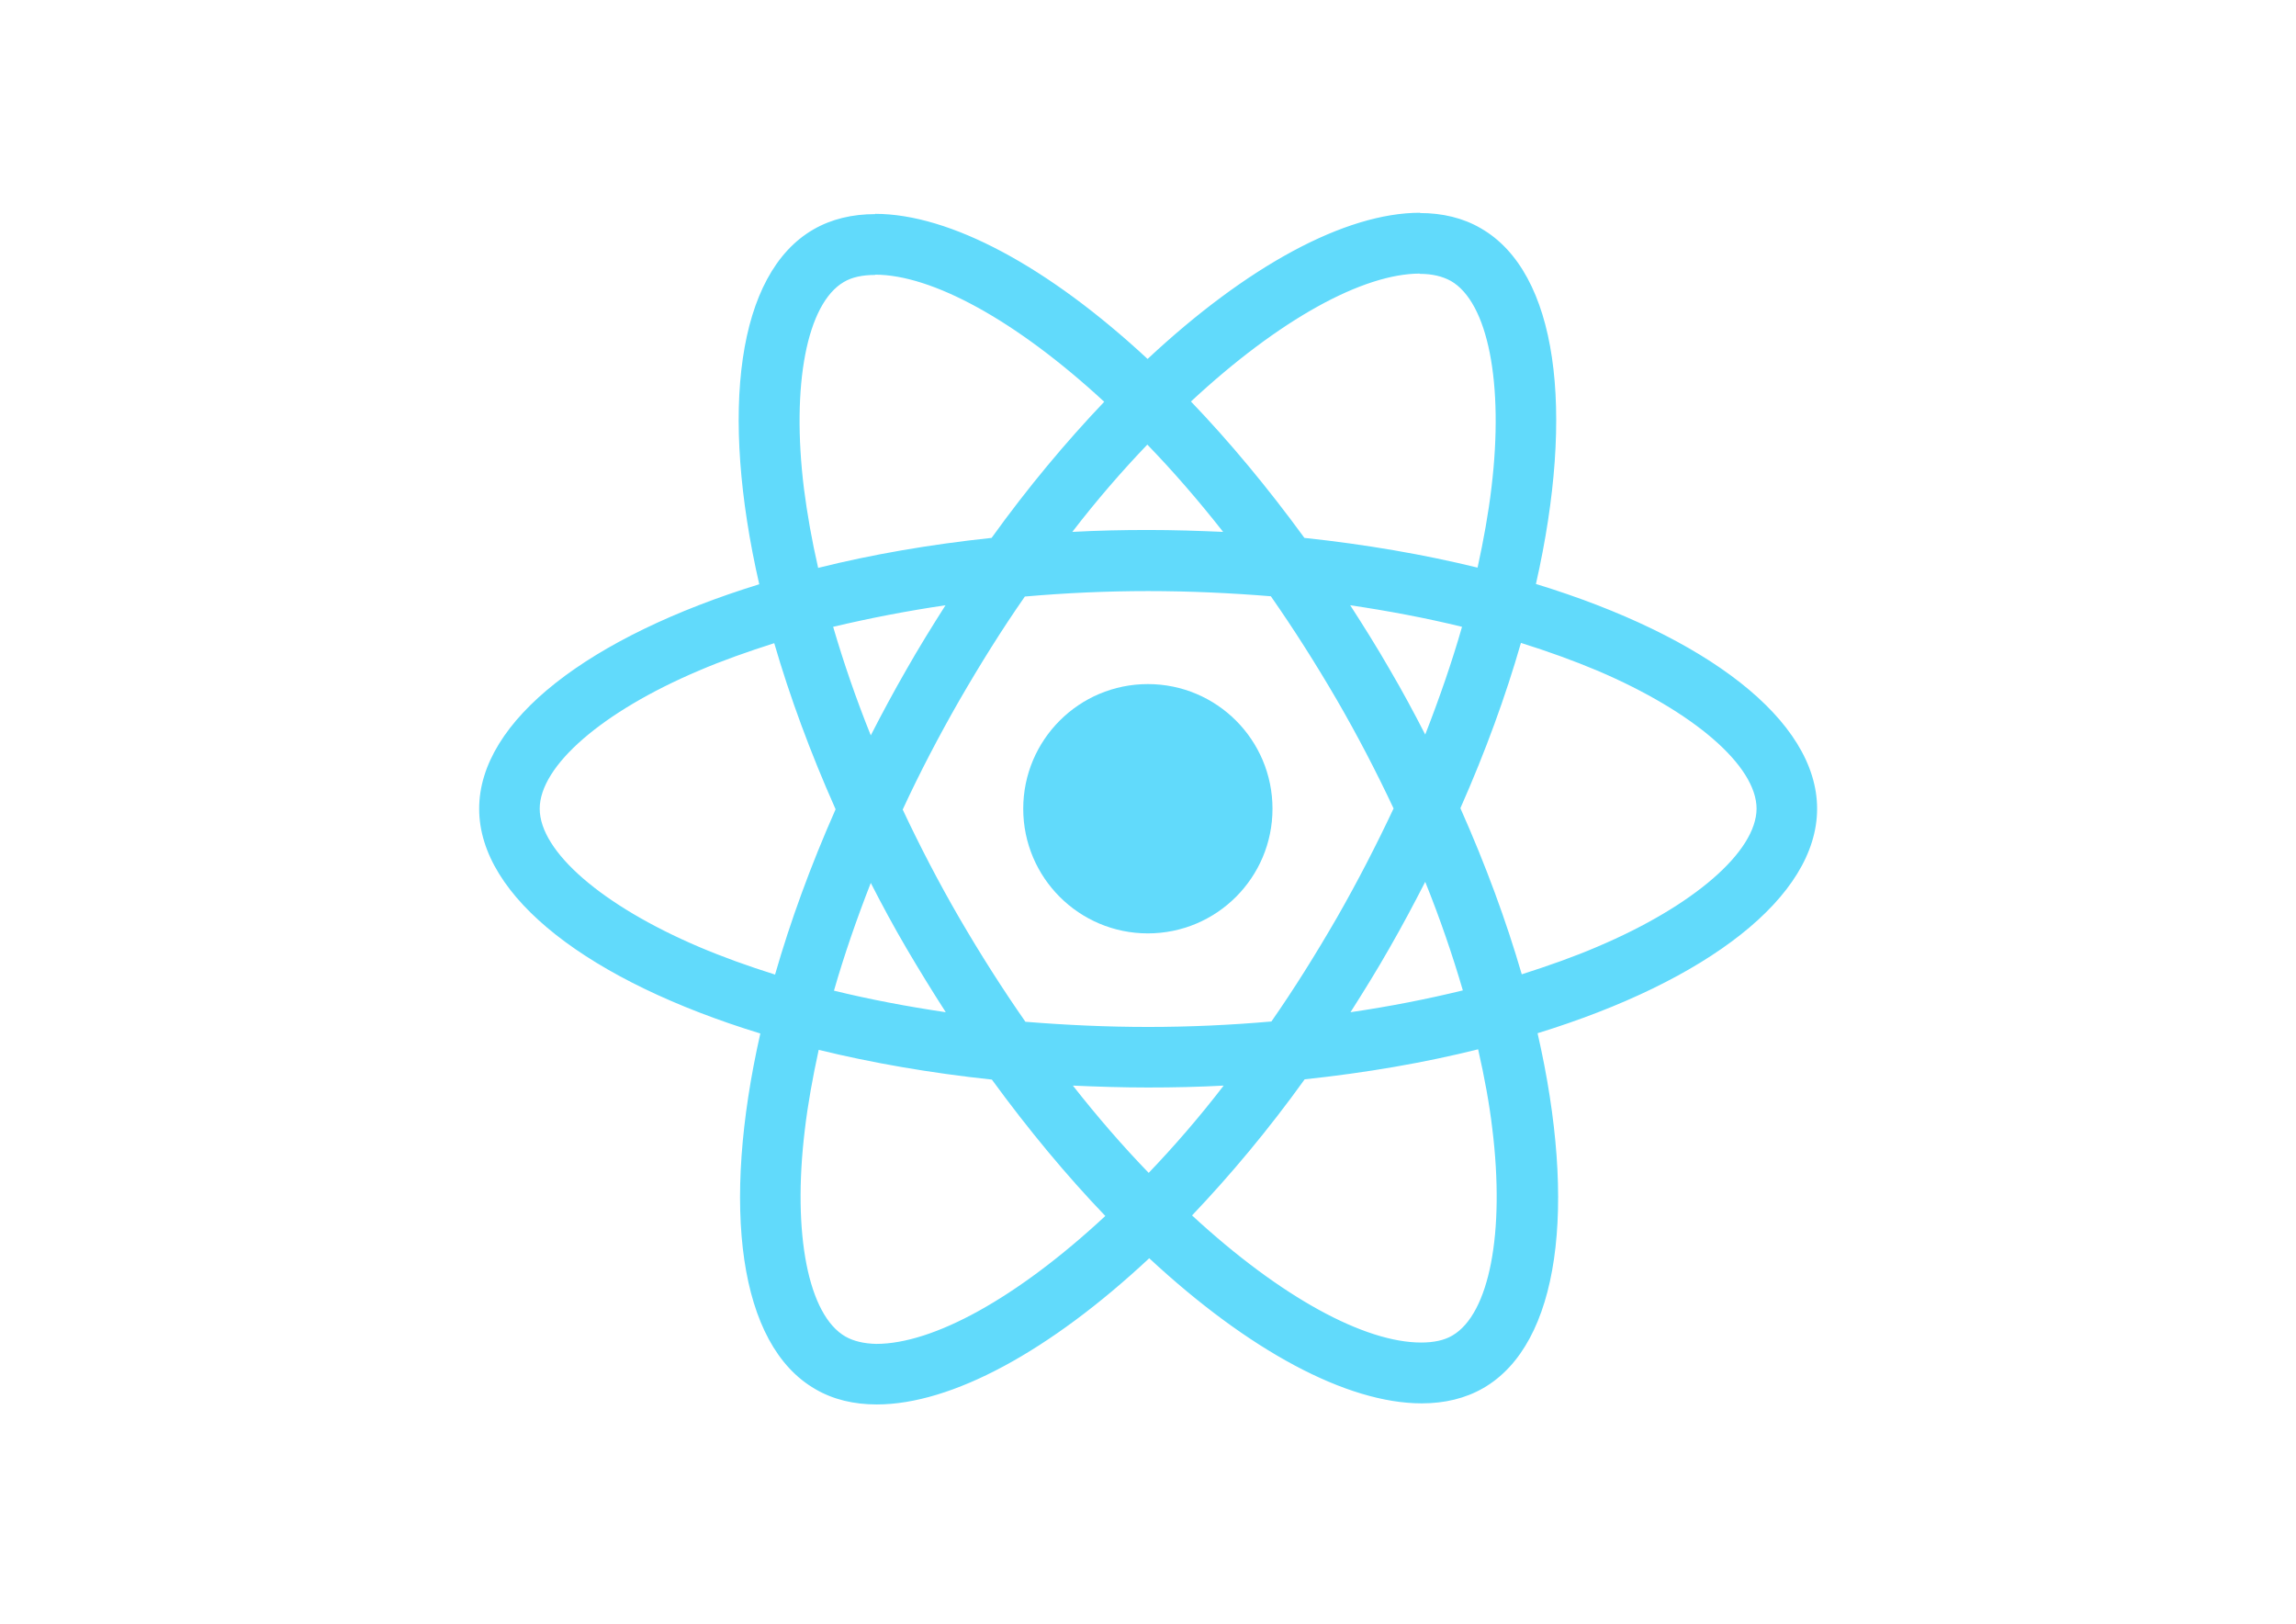
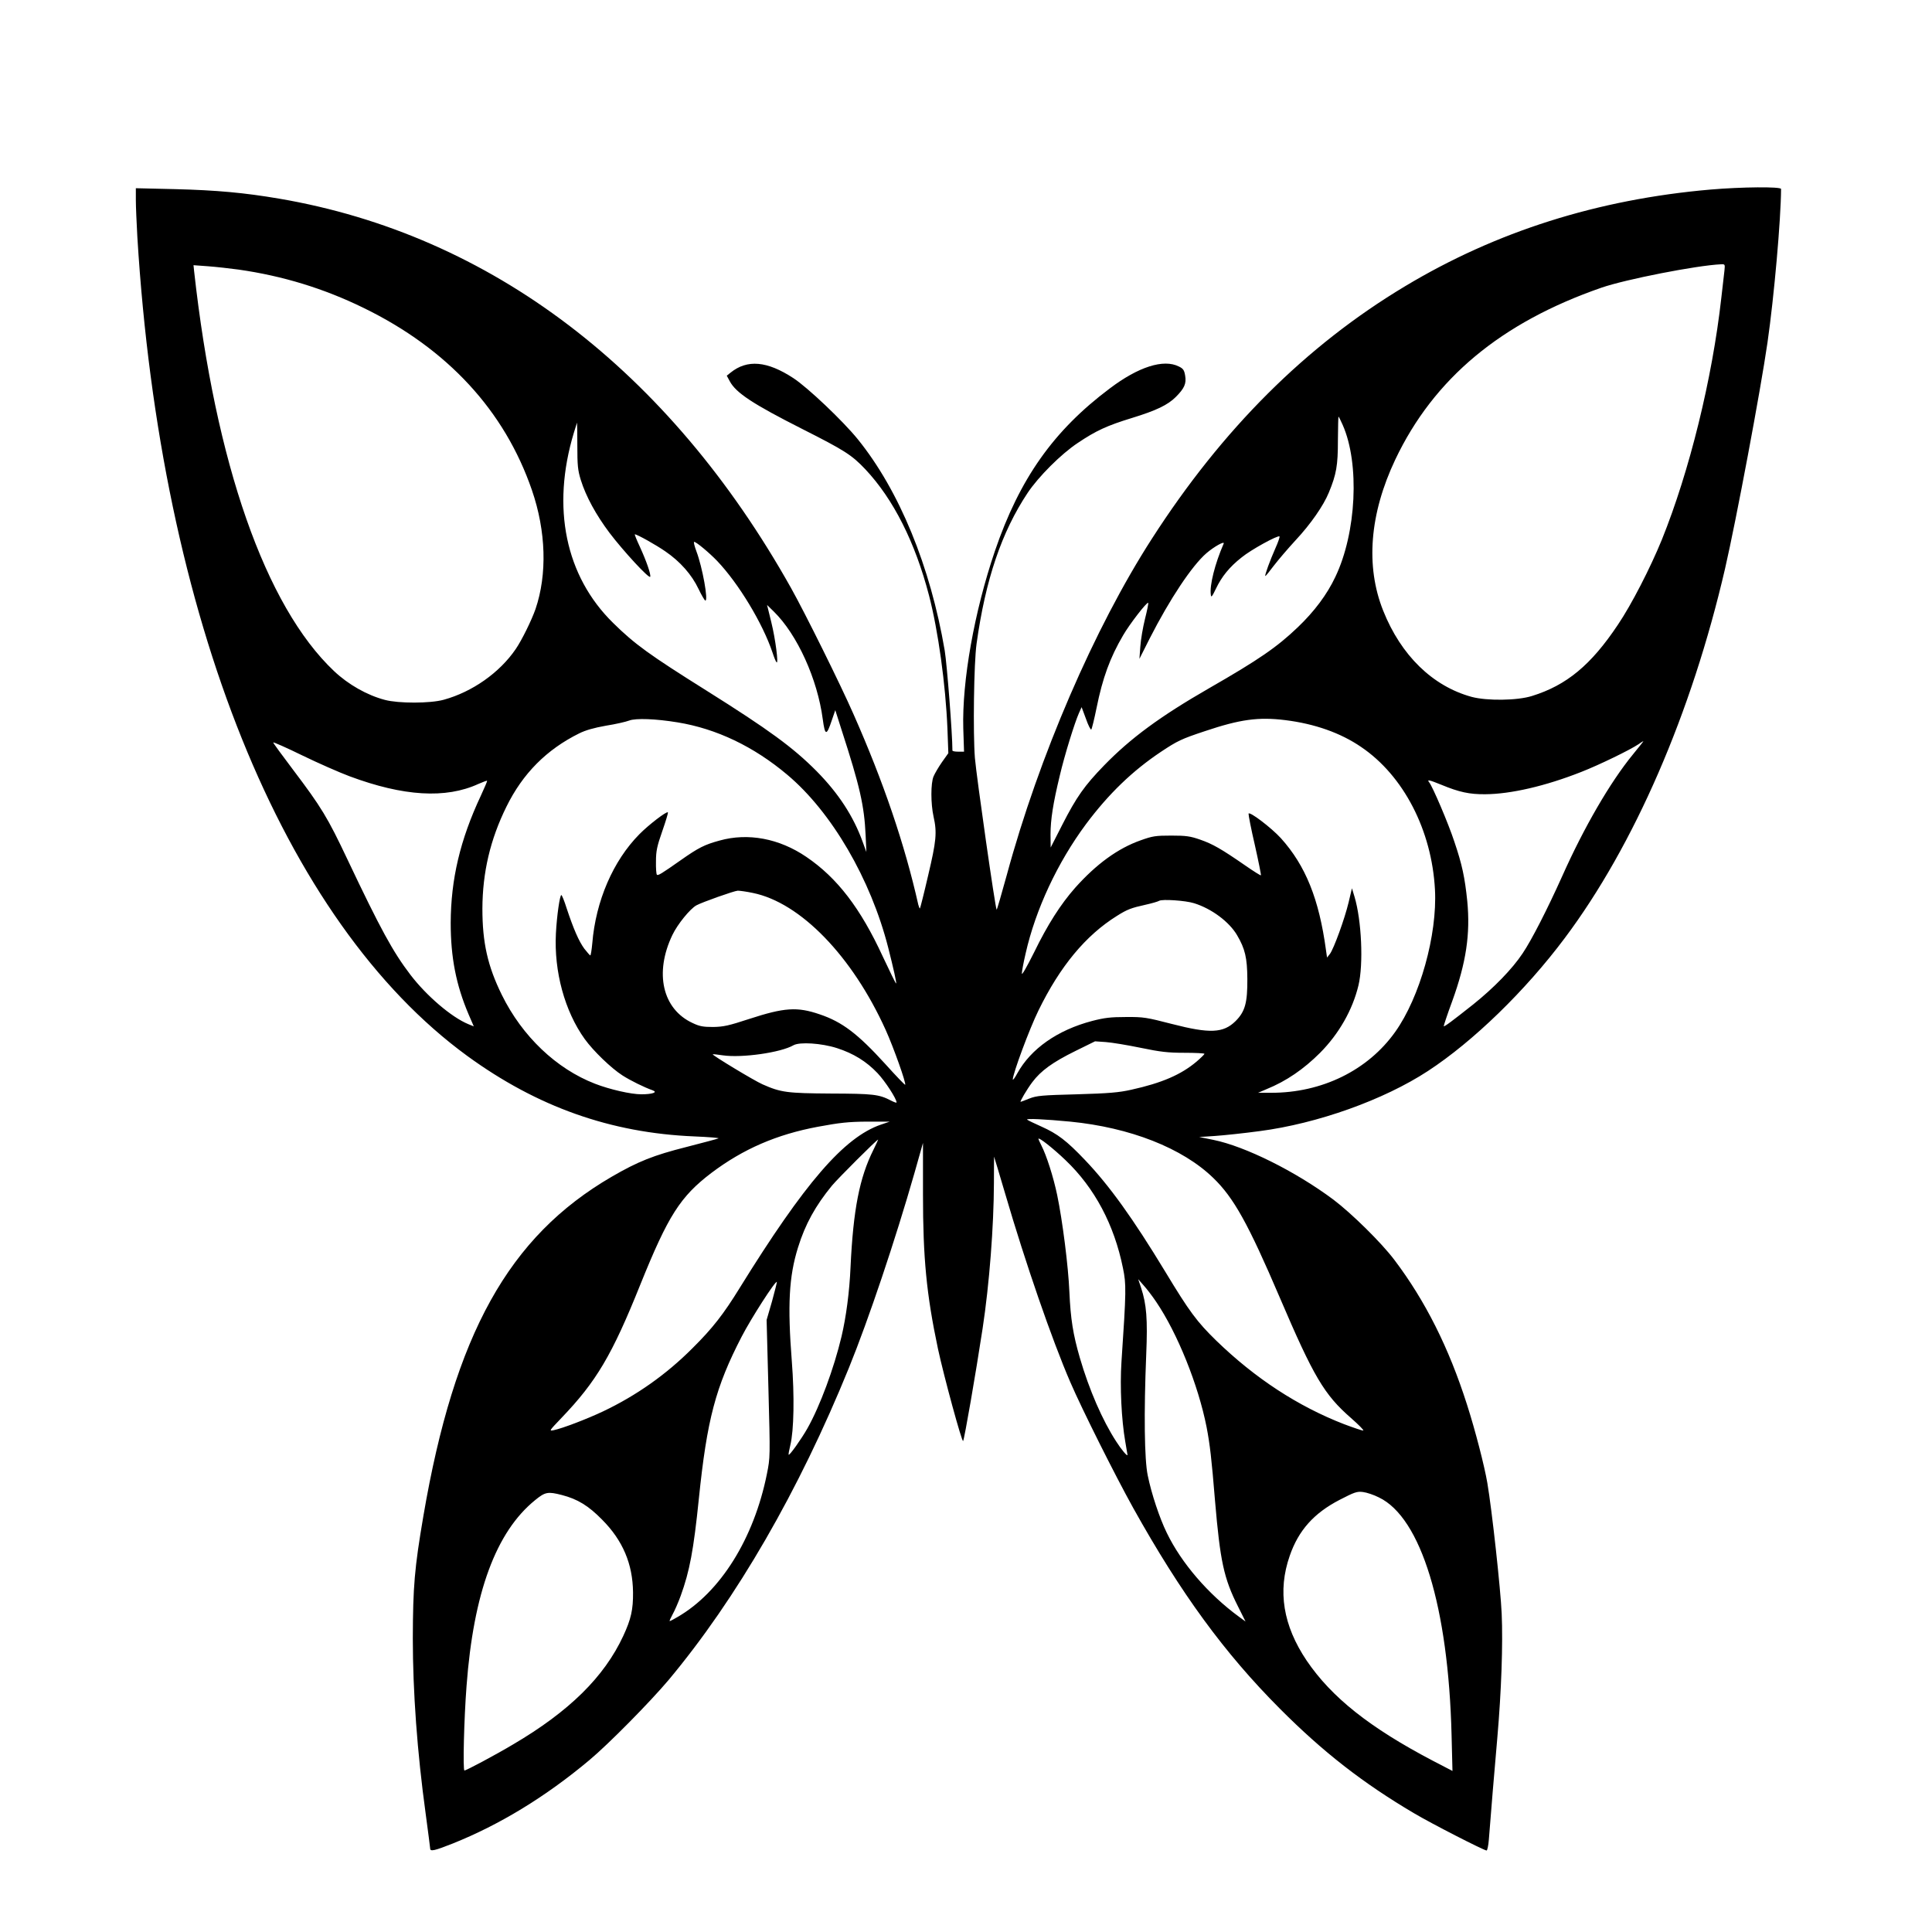
- <svg xmlns="http://www.w3.org/2000/svg" viewBox="0 0 841.9 595.3">
-   <g fill="#61DAFB">
-     <path d="M666.3 296.5c0-32.5-40.7-63.3-103.1-82.4 14.4-63.6 8-114.2-20.2-130.4-6.5-3.8-14.1-5.6-22.4-5.6v22.3c4.6 0 8.3.9 11.4 2.6 13.6 7.8 19.5 37.5 14.9 75.7-1.1 9.4-2.9 19.3-5.1 29.4-19.6-4.8-41-8.5-63.5-10.9-13.5-18.5-27.5-35.3-41.6-50 32.6-30.3 63.2-46.9 84-46.9V78c-27.5 0-63.5 19.6-99.9 53.6-36.4-33.8-72.4-53.2-99.9-53.2v22.3c20.7 0 51.4 16.5 84 46.6-14 14.7-28 31.4-41.3 49.9-22.6 2.4-44 6.1-63.6 11-2.3-10-4-19.7-5.2-29-4.7-38.2 1.1-67.9 14.6-75.8 3-1.8 6.9-2.6 11.5-2.6V78.5c-8.4 0-16 1.8-22.6 5.6-28.1 16.2-34.4 66.7-19.9 130.1-62.2 19.2-102.7 49.9-102.7 82.3 0 32.5 40.7 63.3 103.1 82.4-14.4 63.6-8 114.2 20.2 130.4 6.5 3.8 14.1 5.6 22.5 5.6 27.5 0 63.5-19.6 99.9-53.6 36.4 33.8 72.4 53.2 99.9 53.2 8.4 0 16-1.8 22.6-5.6 28.1-16.2 34.4-66.7 19.9-130.1 62-19.1 102.5-49.9 102.5-82.3zm-130.2-66.7c-3.7 12.9-8.3 26.2-13.5 39.5-4.1-8-8.4-16-13.1-24-4.6-8-9.5-15.8-14.4-23.4 14.2 2.1 27.9 4.7 41 7.9zm-45.8 106.5c-7.8 13.5-15.8 26.3-24.1 38.2-14.9 1.3-30 2-45.2 2-15.1 0-30.2-.7-45-1.9-8.3-11.9-16.4-24.6-24.2-38-7.6-13.1-14.5-26.4-20.8-39.8 6.2-13.4 13.2-26.8 20.7-39.9 7.8-13.5 15.8-26.3 24.1-38.2 14.9-1.3 30-2 45.2-2 15.1 0 30.2.7 45 1.9 8.3 11.9 16.4 24.6 24.2 38 7.6 13.1 14.5 26.4 20.8 39.8-6.3 13.4-13.2 26.8-20.7 39.9zm32.3-13c5.4 13.4 10 26.8 13.8 39.8-13.1 3.2-26.9 5.9-41.2 8 4.9-7.7 9.8-15.6 14.4-23.7 4.6-8 8.9-16.1 13-24.1zM421.2 430c-9.3-9.6-18.6-20.3-27.8-32 9 .4 18.2.7 27.5.7 9.4 0 18.7-.2 27.8-.7-9 11.7-18.3 22.4-27.5 32zm-74.4-58.9c-14.2-2.1-27.9-4.7-41-7.9 3.7-12.9 8.3-26.2 13.5-39.5 4.1 8 8.4 16 13.1 24 4.7 8 9.5 15.8 14.4 23.4zM420.7 163c9.3 9.6 18.6 20.3 27.8 32-9-.4-18.2-.7-27.5-.7-9.4 0-18.7.2-27.8.7 9-11.7 18.3-22.4 27.5-32zm-74 58.9c-4.9 7.7-9.8 15.6-14.4 23.7-4.6 8-8.9 16-13 24-5.4-13.4-10-26.8-13.8-39.8 13.1-3.1 26.9-5.8 41.2-7.9zm-90.5 125.2c-35.4-15.1-58.3-34.9-58.3-50.6 0-15.7 22.9-35.6 58.3-50.6 8.6-3.7 18-7 27.7-10.1 5.7 19.6 13.2 40 22.5 60.9-9.2 20.8-16.6 41.1-22.2 60.6-9.9-3.1-19.3-6.5-28-10.2zM310 490c-13.6-7.8-19.5-37.5-14.9-75.7 1.1-9.4 2.9-19.3 5.1-29.4 19.6 4.8 41 8.5 63.5 10.9 13.5 18.5 27.5 35.3 41.6 50-32.6 30.3-63.2 46.9-84 46.9-4.5-.1-8.3-1-11.3-2.7zm237.2-76.2c4.7 38.2-1.1 67.9-14.6 75.8-3 1.8-6.9 2.6-11.5 2.6-20.7 0-51.4-16.5-84-46.6 14-14.7 28-31.4 41.3-49.9 22.6-2.4 44-6.1 63.6-11 2.3 10.1 4.1 19.8 5.2 29.1zm38.5-66.7c-8.6 3.7-18 7-27.7 10.1-5.7-19.6-13.2-40-22.5-60.9 9.2-20.8 16.6-41.1 22.2-60.6 9.9 3.1 19.3 6.5 28.1 10.2 35.4 15.1 58.3 34.9 58.3 50.6-.1 15.7-23 35.6-58.4 50.6zM320.8 78.4z" />
-     <circle cx="420.9" cy="296.5" r="45.7" />
-     <path d="M520.5 78.1z" />
+ <svg xmlns="http://www.w3.org/2000/svg" version="1.0" width="1280pt" height="1280pt" viewBox="0 0 1280 1280" preserveAspectRatio="xMidYMid meet">
+   <g transform="translate(0,1280) scale(0.1,-0.1)" fill="#000000" stroke="none">
+     <path d="M11331 11544 c-747 -65 -1419 -278 -2023 -641 -655 -393 -1210 -946 -1677 -1673 -380 -590 -748 -1442 -961 -2228 -35 -127 -65 -231 -67 -229 -9 9 -133 878 -144 1005 -13 163 -7 630 11 757 59 425 166 740 338 999 72 108 222 258 332 331 122 82 194 115 360 166 160 49 237 86 290 139 57 57 71 89 62 141 -6 37 -13 47 -42 61 -101 51 -268 -2 -458 -146 -372 -279 -597 -597 -761 -1078 -136 -400 -218 -861 -209 -1175 l5 -153 -39 0 c-21 0 -38 3 -38 8 0 112 -36 569 -51 662 -95 558 -301 1060 -576 1400 -99 122 -332 343 -427 405 -174 114 -306 125 -416 36 l-25 -20 20 -37 c41 -77 154 -151 480 -316 281 -142 328 -172 418 -267 187 -199 330 -484 422 -836 61 -235 110 -591 122 -882 l6 -163 -42 -59 c-23 -33 -48 -76 -56 -95 -19 -45 -19 -180 0 -266 24 -107 18 -162 -36 -391 -27 -117 -52 -215 -54 -217 -2 -3 -7 9 -11 24 -90 400 -230 812 -430 1264 -87 198 -319 666 -413 834 -809 1443 -1990 2341 -3392 2580 -229 39 -413 56 -691 63 l-258 6 0 -79 c0 -43 5 -153 10 -244 154 -2522 965 -4535 2186 -5426 463 -337 949 -510 1504 -533 96 -4 168 -10 160 -13 -8 -4 -104 -29 -212 -57 -218 -55 -321 -96 -495 -197 -683 -397 -1042 -1043 -1248 -2248 -59 -346 -69 -467 -70 -811 0 -350 29 -754 85 -1160 16 -121 30 -226 30 -232 0 -21 28 -15 149 33 310 124 615 309 906 553 127 106 401 384 525 531 451 540 863 1253 1194 2067 131 322 307 846 435 1293 l56 198 0 -342 c0 -420 23 -661 99 -1021 39 -182 160 -626 167 -612 9 17 82 437 129 745 45 296 74 677 75 964 0 97 1 176 1 175 1 -1 34 -112 74 -247 134 -458 309 -965 431 -1247 78 -181 296 -616 417 -834 315 -565 604 -961 972 -1330 285 -286 549 -492 888 -692 112 -67 464 -247 481 -247 5 0 12 33 15 72 14 179 37 461 56 673 27 310 38 625 29 825 -7 160 -64 683 -95 865 -19 112 -80 349 -135 520 -120 376 -276 687 -481 958 -86 114 -283 308 -405 400 -251 187 -583 352 -794 395 l-94 19 105 7 c58 4 191 18 295 32 384 50 823 207 1115 398 300 196 646 532 907 881 460 614 840 1489 1062 2448 74 321 235 1179 281 1497 44 305 89 817 90 1018 0 16 -260 14 -469 -4z m94 -536 c-3 -24 -12 -106 -21 -183 -60 -535 -211 -1148 -394 -1601 -76 -186 -201 -430 -291 -563 -178 -267 -340 -401 -569 -472 -98 -31 -299 -33 -400 -6 -259 71 -468 275 -586 571 -118 295 -90 642 80 1001 255 537 700 908 1366 1139 158 55 632 148 792 155 27 1 27 0 23 -41z m-9845 6 c294 -42 565 -125 829 -254 556 -271 934 -681 1115 -1207 94 -273 102 -558 24 -788 -26 -74 -90 -205 -131 -265 -107 -157 -288 -284 -477 -336 -90 -25 -300 -25 -390 -1 -118 31 -243 102 -337 191 -455 430 -786 1378 -927 2650 l-4 39 96 -7 c53 -4 144 -14 202 -22z m7316 -1030 c113 -256 91 -714 -49 -1006 -55 -117 -140 -230 -249 -334 -137 -131 -257 -214 -588 -404 -325 -187 -520 -331 -695 -511 -130 -134 -183 -209 -277 -393 l-77 -151 -1 86 c0 98 17 207 61 389 32 137 99 352 127 415 l18 40 29 -78 c15 -43 31 -74 35 -70 4 4 20 69 35 143 40 198 89 333 176 481 42 73 158 223 166 215 3 -2 -7 -50 -21 -106 -14 -56 -28 -138 -31 -183 l-6 -82 68 135 c133 261 280 482 376 565 50 43 123 84 114 63 -58 -133 -94 -277 -85 -338 2 -21 8 -14 34 40 38 80 90 144 170 207 62 51 241 149 251 139 3 -3 -9 -38 -27 -78 -35 -79 -72 -179 -67 -184 2 -2 27 29 57 69 30 39 95 115 143 167 101 108 186 231 221 317 50 121 60 179 60 345 1 87 2 158 4 158 2 0 14 -25 28 -56z m-5071 -136 c0 -132 3 -163 23 -228 34 -109 100 -230 190 -350 91 -120 264 -308 270 -291 5 16 -25 103 -69 199 -21 45 -36 82 -33 82 15 0 140 -70 202 -113 98 -67 175 -154 220 -249 20 -42 41 -77 45 -77 21 -2 -19 220 -59 326 -13 35 -20 63 -15 63 14 0 100 -72 152 -126 143 -150 302 -414 367 -607 10 -31 22 -61 27 -65 14 -14 -7 153 -35 266 l-28 114 45 -44 c155 -152 289 -447 324 -713 15 -111 25 -112 60 -7 l23 67 43 -135 c119 -367 149 -497 158 -694 l5 -111 -24 66 c-62 172 -161 323 -306 470 -156 157 -316 274 -730 534 -378 237 -475 307 -618 448 -316 310 -410 764 -260 1260 11 37 21 67 21 67 1 0 2 -69 2 -152z m665 -1834 c257 -42 504 -160 726 -347 294 -247 553 -691 669 -1147 35 -138 56 -232 52 -236 -2 -2 -41 78 -88 178 -148 321 -302 522 -507 661 -179 122 -386 161 -575 108 -99 -27 -139 -47 -257 -130 -128 -90 -151 -104 -158 -96 -4 4 -7 43 -6 88 0 69 7 101 42 201 23 66 40 122 37 124 -8 9 -127 -82 -189 -145 -174 -176 -289 -442 -312 -723 -4 -44 -10 -80 -13 -80 -3 0 -21 21 -40 45 -36 49 -72 132 -117 268 -15 48 -31 87 -35 87 -10 0 -30 -137 -36 -255 -13 -251 58 -514 191 -699 57 -79 175 -193 250 -241 53 -34 144 -79 201 -99 35 -13 -4 -26 -76 -26 -69 0 -209 32 -307 70 -256 99 -482 314 -617 588 -94 191 -129 346 -129 572 1 241 52 458 159 675 108 220 266 379 482 486 42 21 98 37 177 51 64 10 133 26 154 34 44 17 176 12 322 -12z m4025 15 c194 -24 366 -84 503 -178 281 -190 468 -552 489 -945 16 -300 -100 -713 -263 -942 -181 -255 -486 -405 -824 -404 l-85 0 56 24 c131 53 247 133 355 241 125 126 215 284 254 446 34 141 21 431 -26 588 l-17 56 -22 -93 c-26 -109 -98 -307 -124 -342 l-19 -24 -7 49 c-46 339 -135 560 -299 742 -63 69 -210 181 -214 162 -1 -8 17 -102 42 -209 24 -107 42 -197 40 -199 -2 -3 -49 27 -104 65 -159 110 -215 142 -298 171 -66 23 -93 27 -192 27 -103 0 -124 -3 -202 -31 -151 -53 -294 -157 -435 -315 -96 -109 -182 -243 -272 -428 -48 -96 -81 -154 -81 -140 0 14 11 73 25 133 66 292 211 602 400 857 151 202 309 354 498 480 107 71 133 84 290 136 232 78 354 95 532 73z m-6199 -372 c357 -133 637 -150 853 -51 30 13 56 23 58 21 2 -2 -17 -46 -41 -98 -138 -294 -199 -555 -200 -844 0 -229 36 -411 118 -604 l35 -81 -37 15 c-111 46 -276 187 -383 327 -116 152 -198 302 -417 764 -132 279 -172 345 -361 595 -72 95 -131 176 -131 180 0 4 87 -34 193 -86 105 -51 246 -113 313 -138z m8502 144 c-150 -183 -324 -483 -468 -806 -98 -218 -202 -422 -262 -511 -69 -104 -191 -229 -327 -338 -144 -114 -191 -149 -196 -145 -1 2 23 76 56 165 93 257 121 446 100 664 -16 156 -34 242 -86 395 -39 119 -143 363 -167 393 -16 19 2 15 83 -18 116 -48 185 -63 289 -62 169 1 399 54 637 148 120 47 323 146 378 183 17 12 31 21 33 21 2 0 -30 -40 -70 -89z m-5830 -917 c315 -64 659 -419 880 -908 52 -115 137 -354 129 -363 -2 -2 -62 60 -132 138 -183 201 -286 279 -435 329 -149 51 -234 45 -467 -31 -134 -44 -170 -52 -238 -53 -66 0 -90 4 -136 26 -200 92 -255 332 -134 584 34 71 117 173 159 196 36 20 250 96 274 97 13 0 58 -6 100 -15z m2923 -68 c116 -36 233 -123 285 -212 53 -90 67 -150 68 -289 1 -159 -15 -217 -78 -280 -81 -80 -170 -84 -422 -19 -167 43 -187 47 -304 46 -102 0 -143 -5 -224 -26 -229 -60 -406 -184 -496 -347 -16 -30 -30 -48 -30 -41 0 38 110 335 170 457 143 293 313 498 520 627 68 43 95 53 190 74 41 9 82 21 90 26 20 12 174 2 231 -16z m-354 -958 c131 -27 180 -33 290 -33 73 0 133 -3 133 -7 0 -3 -24 -27 -52 -51 -103 -87 -230 -142 -434 -187 -80 -18 -148 -24 -359 -30 -232 -6 -266 -9 -315 -28 -30 -12 -56 -22 -58 -22 -7 0 41 82 77 130 57 76 134 132 286 207 l130 64 72 -5 c40 -3 143 -20 230 -38z m-2012 -2 c109 -35 195 -88 269 -166 51 -54 126 -170 126 -194 0 -4 -17 2 -38 13 -79 41 -118 45 -397 46 -291 2 -331 7 -453 61 -55 24 -336 194 -330 199 2 2 32 -2 68 -7 125 -18 382 18 467 67 41 23 185 14 288 -19z m1545 -487 c397 -39 744 -175 948 -373 136 -131 232 -304 441 -793 224 -524 294 -643 472 -798 50 -44 87 -81 81 -83 -5 -1 -62 18 -126 42 -307 119 -590 304 -848 554 -128 125 -178 192 -338 457 -214 353 -370 570 -532 740 -122 128 -181 173 -288 221 -47 21 -89 41 -95 46 -10 9 118 3 285 -13z m-1254 -20 c-244 -84 -505 -387 -936 -1083 -106 -172 -179 -266 -310 -396 -175 -176 -374 -316 -595 -421 -108 -51 -268 -112 -325 -124 -34 -7 -33 -6 50 81 231 241 335 416 523 885 184 456 264 581 470 738 211 159 433 255 706 306 146 27 201 33 326 34 l150 0 -59 -20z m1224 -236 c192 -183 322 -427 380 -715 22 -107 22 -146 -10 -621 -11 -164 0 -383 25 -527 8 -47 15 -87 15 -89 0 -13 -40 34 -75 89 -91 140 -179 342 -241 555 -45 155 -61 257 -69 435 -7 170 -46 475 -81 643 -25 119 -70 261 -105 329 -11 21 -19 40 -19 43 0 14 100 -65 180 -142z m-1273 70 c-93 -186 -134 -397 -152 -778 -7 -163 -29 -330 -60 -461 -50 -210 -142 -459 -226 -608 -41 -72 -118 -180 -124 -174 -2 2 3 30 11 63 24 97 28 326 10 556 -29 373 -19 562 41 754 48 155 116 277 225 410 41 49 296 304 306 305 1 0 -13 -30 -31 -67z m1873 -1008 c141 -208 279 -551 334 -830 22 -115 33 -208 56 -490 34 -398 58 -512 152 -698 l50 -100 -44 32 c-203 149 -381 355 -478 556 -47 96 -101 257 -126 380 -22 104 -26 414 -10 800 10 237 2 333 -34 443 l-19 57 35 -40 c20 -22 58 -71 84 -110z m-2545 4 l-36 -124 12 -455 c12 -454 12 -455 -10 -565 -86 -428 -308 -784 -592 -948 -25 -15 -48 -27 -52 -27 -3 0 6 20 19 44 14 25 38 80 54 124 59 163 85 300 120 642 54 526 111 741 284 1075 62 120 223 371 233 362 1 -2 -13 -59 -32 -128z m4021 -1300 c279 -134 460 -727 481 -1573 l6 -239 -129 67 c-420 220 -672 421 -837 664 -156 232 -194 461 -112 695 58 168 160 282 330 370 99 51 115 57 155 52 25 -3 73 -19 106 -36z m-5413 16 c104 -27 176 -71 267 -164 136 -137 202 -292 204 -481 1 -114 -13 -177 -65 -289 -126 -271 -358 -500 -731 -719 -114 -68 -309 -172 -321 -172 -11 0 -3 339 14 560 46 617 195 1021 454 1231 67 55 85 58 178 34z" />
  </g>
</svg>
